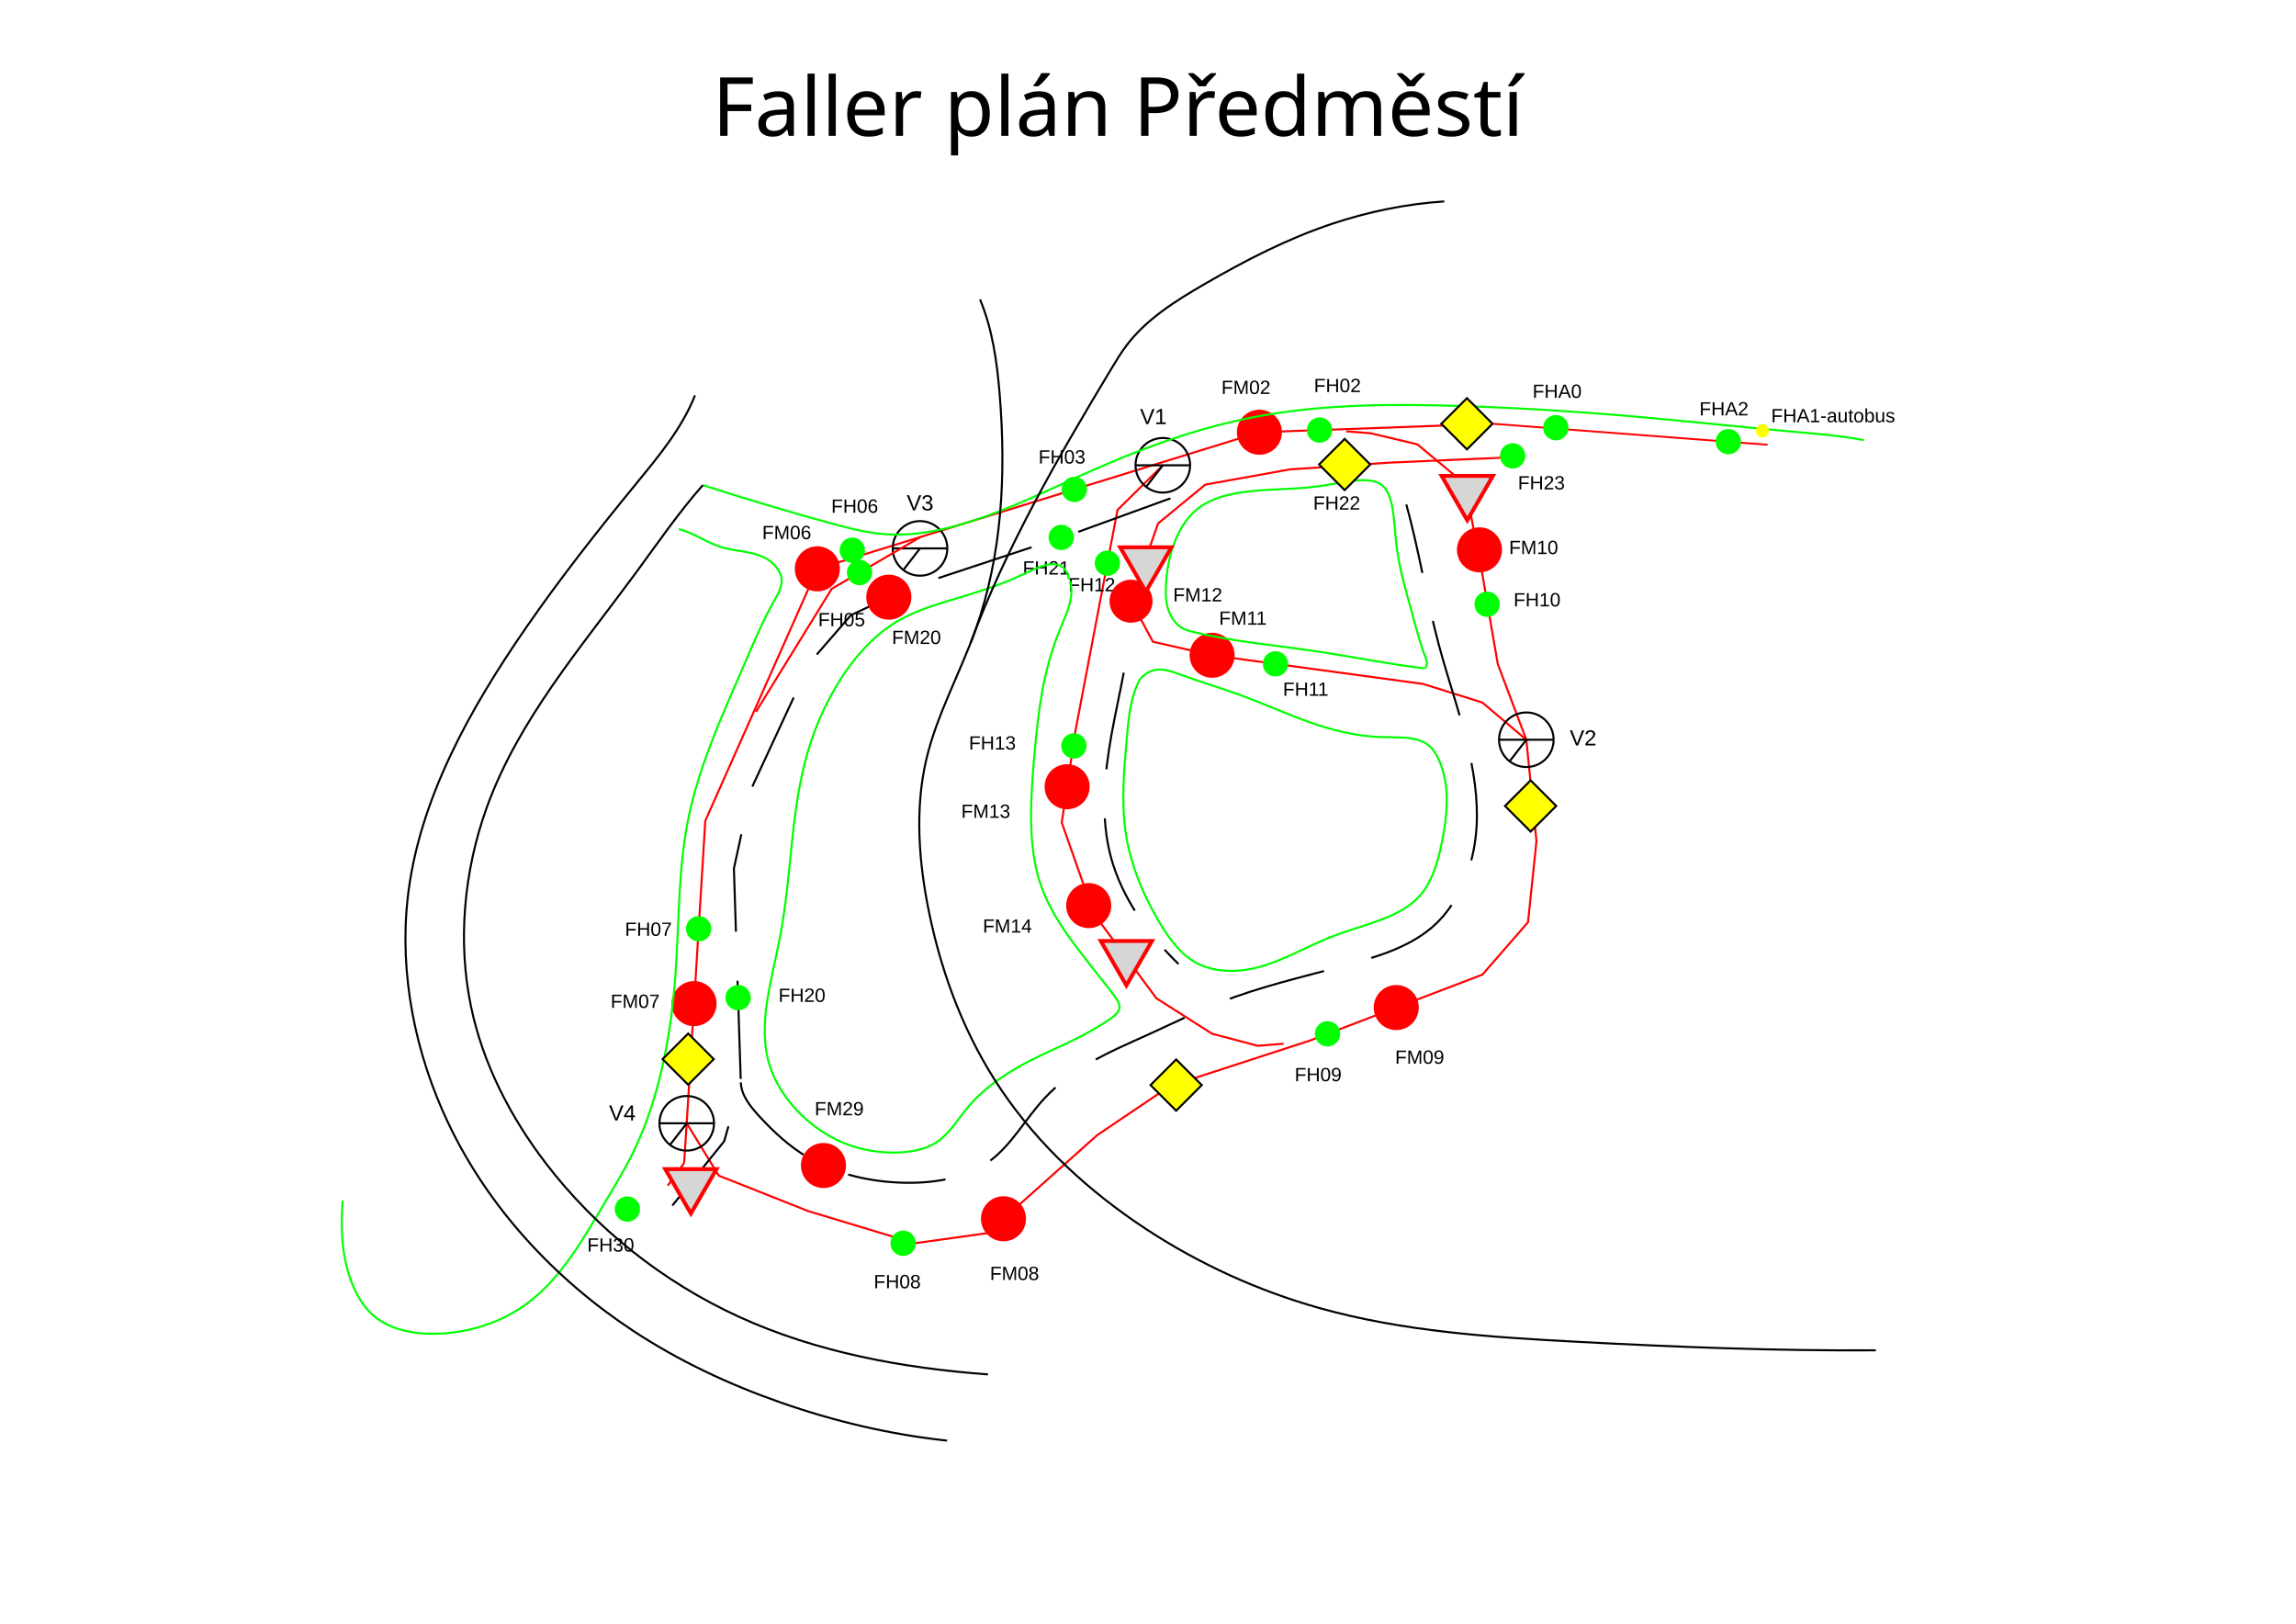
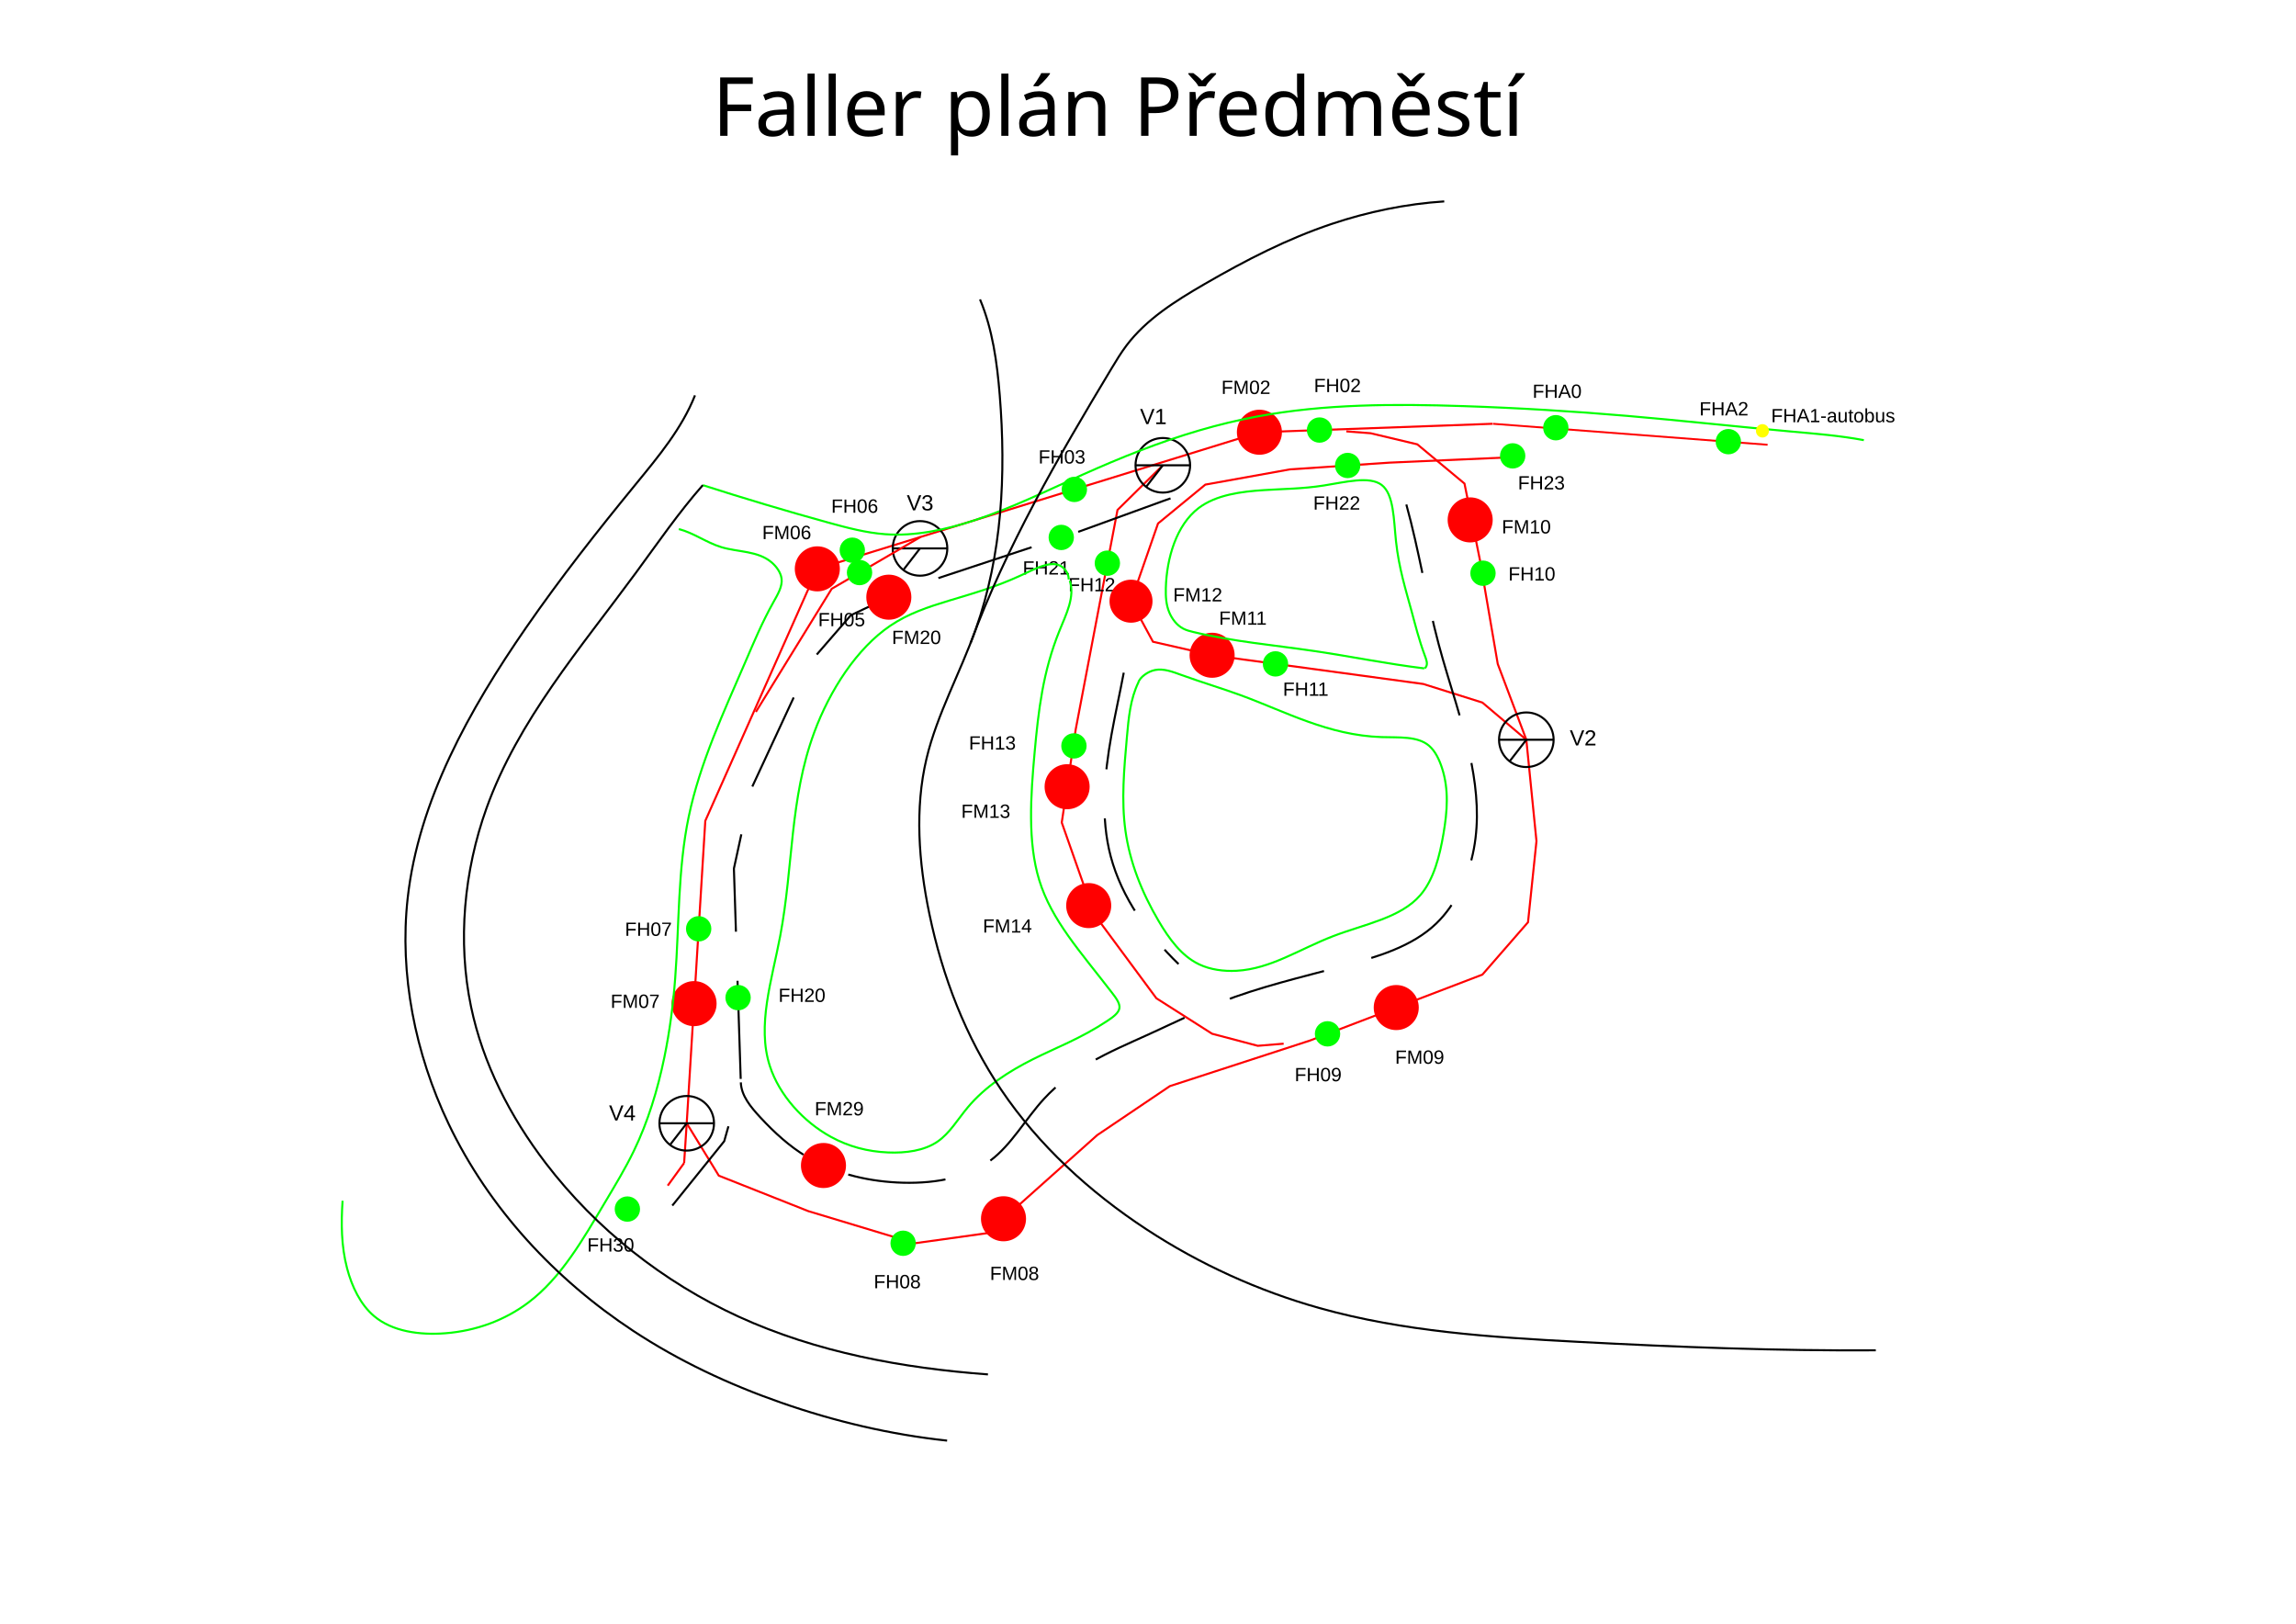
<svg xmlns="http://www.w3.org/2000/svg" id="svg8" version="1.1" viewBox="0 0 297 210" height="210mm" width="297mm">
  <defs id="defs2">
    <marker id="DistanceX" orient="auto" refX="0" refY="0" style="overflow:visible">
      <path d="M 3,-3 -3,3 M 0,-5 V 5" style="stroke:#000000;stroke-width:0.5" id="path833" />
    </marker>
    <pattern id="Hatch" patternUnits="userSpaceOnUse" width="8" height="8" x="0" y="0">
      <path d="M8 4 l-4,4" stroke="#000000" stroke-width="0.25" linecap="square" id="path836" />
      <path d="M6 2 l-4,4" stroke="#000000" stroke-width="0.25" linecap="square" id="path838" />
      <path d="M4 0 l-4,4" stroke="#000000" stroke-width="0.25" linecap="square" id="path840" />
    </pattern>
    <marker id="DistanceX-0" orient="auto" refX="0" refY="0" style="overflow:visible">
      <path d="M 3,-3 -3,3 M 0,-5 V 5" style="stroke:#000000;stroke-width:0.5" id="path868" />
    </marker>
    <pattern id="Hatch-3" patternUnits="userSpaceOnUse" width="8" height="8" x="0" y="0">
      <path d="M8 4 l-4,4" stroke="#000000" stroke-width="0.25" linecap="square" id="path871" />
      <path d="M6 2 l-4,4" stroke="#000000" stroke-width="0.25" linecap="square" id="path873" />
      <path d="M4 0 l-4,4" stroke="#000000" stroke-width="0.25" linecap="square" id="path875" />
    </pattern>
    <symbol id="*Model_Space" />
    <symbol id="*Paper_Space" />
    <symbol id="*Paper_Space0" />
  </defs>
  <g id="layer1">
    <g transform="scale(0.2645833)" id="g847" />
    <g transform="matrix(0.2645833,0,0,0.2645833,-65.98336,42.73292)" id="g883" />
    <g transform="matrix(0.2645833,0,0,0.2645833,-65.98336,42.73292)" id="g885" />
    <path d="m 193.068,54.809 -30.157,1.093 -57.186,17.67 -14.491,32.591 -2.404,39.117 4.152,6.774 11.582,4.589 13.767,4.152 9.397,-1.311 14.204,-12.675 9.397,-6.337 18.138,-5.9 22.29,-8.523 5.9,-6.774 1.093,-10.489 -1.311,-13.112 -5.682,-4.808 -7.649,-2.404 -27.316,-3.715 -7.649,-1.748 -2.841,-5.245 3.496,-10.052 6.119,-5.026 10.926,-1.967 12.893,-0.874 14.86,-0.656" style="fill:none;stroke:#ff0000;stroke-width:0.265" id="path887" />
    <path d="m 150.417,60.178 -5.862,5.777 -2.622,13.767 -2.789,14.641 -1.8,12.02 4.152,11.801 8.086,10.926 7.211,4.589 5.909,1.56 3.345,-0.275" style="fill:none;stroke:#ff0000;stroke-width:0.265" id="path889" />
    <path d="m 197.439,95.674 -3.696,-9.797 -2.298,-13.404 -2.005,-9.93 -6.101,-5.074 -6.042,-1.437 -3.143,-0.242" style="fill:none;stroke:#ff0000;stroke-width:0.265" id="path891" />
    <path d="m 88.83,145.28 -0.335,5.139" style="fill:none;stroke:#ff0000;stroke-width:0.265" id="path893" />
    <path d="m 88.495,150.419 -2.12,2.922" style="fill:none;stroke:#ff0000;stroke-width:0.265" id="path895" />
    <path d="m 153.947,60.178 a 3.53,3.53 0 1 0 -7.06,0 3.53,3.53 0 1 0 7.06,0 z" style="fill:none;stroke:#000000;stroke-width:0.265" id="path897" />
    <path d="m 153.947,60.178 h -7.06" style="fill:none;stroke:#000000;stroke-width:0.265" id="path899" />
    <path d="m 150.417,60.178 -2.161,2.791" style="fill:none;stroke:#000000;stroke-width:0.265" id="path901" />
    <path d="m 200.969,95.674 a 3.53,3.53 0 1 0 -7.06,0 3.53,3.53 0 1 0 7.06,0 z" style="fill:none;stroke:#000000;stroke-width:0.265" id="path903" />
    <path d="m 200.969,95.674 h -7.06" style="fill:none;stroke:#000000;stroke-width:0.265" id="path905" />
    <path d="m 197.439,95.674 -2.161,2.791" style="fill:none;stroke:#000000;stroke-width:0.265" id="path907" />
    <path d="m 92.36,145.28 a 3.53,3.53 0 1 0 -7.06,0 3.53,3.53 0 1 0 7.06,0 z" style="fill:none;stroke:#000000;stroke-width:0.265" id="path909" />
    <path d="M 92.36,145.28 H 85.3" style="fill:none;stroke:#000000;stroke-width:0.265" id="path911" />
    <path d="m 88.83,145.28 -2.161,2.791" style="fill:none;stroke:#000000;stroke-width:0.265" id="path913" />
    <path d="m 122.539,70.926 a 3.53,3.53 0 1 0 -7.06,0 3.53,3.53 0 1 0 7.06,0 z" style="fill:none;stroke:#000000;stroke-width:0.265" id="path915" />
    <path d="m 122.539,70.926 h -7.06" style="fill:none;stroke:#000000;stroke-width:0.265" id="path917" />
    <path d="m 119.009,70.926 -2.161,2.791" style="fill:none;stroke:#000000;stroke-width:0.265" id="path919" />
    <path d="m 119.089,69.443 -11.502,6.707 -9.812,15.925" style="fill:none;stroke:#ff0000;stroke-width:0.265" id="path921" />
    <path d="m 86.968,155.924 6.713,-8.324 2.148,-7.608 -0.895,-27.658 2.238,-10.294 7.608,-16.38 5.281,-6.087 7.34,-3.491 22.198,-7.34 10.831,-3.938 2.99,-1.051" style="fill:none;stroke:#000000;stroke-width:0.265;stroke-dasharray:12.7, 6.35" id="path923" />
    <path d="m 95.83,139.991 c 0.056,1.719 1.274,3.178 2.508,4.51 1.874,2.022 3.785,3.751 5.97,5.075 3.399,2.058 7.461,3.135 11.716,3.358 4.336,0.227 8.872,-0.432 12.089,-2.836 2.741,-2.048 4.525,-5.363 6.94,-7.985 1.711,-1.857 3.739,-3.367 5.895,-4.627 2.459,-1.436 5.086,-2.547 7.687,-3.731 3.06,-1.394 6.084,-2.89 9.179,-4.104 5.102,-2.002 10.396,-3.236 15.895,-4.701 4.409,-1.175 8.95,-2.499 12.089,-5.522 2.546,-2.452 4.171,-6.023 4.851,-9.627 0.697,-3.693 0.401,-7.421 -0.299,-11.045 -1.014,-5.254 -2.878,-10.289 -4.254,-15.448 -1.592,-5.969 -2.531,-12.104 -4.179,-18.06" style="fill:none;stroke:#000000;stroke-width:0.265;stroke-dasharray:12.7, 6.35" id="path933" />
    <path d="m 145.363,87.001 c -0.505,2.679 -1.102,5.315 -1.586,8.022 -0.932,5.219 -1.441,10.703 -0.093,15.765 1.405,5.276 4.828,10.093 8.769,13.899" style="fill:none;stroke:#000000;stroke-width:0.265;stroke-dasharray:12.7, 6.35" id="path935" />
-     <path d="m 172.195,55.62 a 1.507,1.507 0 1 0 -3.014,0 1.507,1.507 0 1 0 3.014,0 z" style="fill:#00ff00;stroke:#00ff00;stroke-width:0.265" id="path943" />
-     <path d="m 175.833,60.202 a 1.507,1.507 0 1 0 -3.014,0 1.507,1.507 0 1 0 3.014,0 z" style="fill:none;stroke:#00ff00;stroke-width:0.265" id="path947" />
-     <path d="m 193.875,78.147 a 1.507,1.507 0 1 0 -3.014,0 1.507,1.507 0 1 0 3.014,0 z" style="fill:#00ff00;stroke:#00ff00;stroke-width:0.265" id="path951" />
-     <path d="m 166.497,85.863 a 1.507,1.507 0 1 0 -3.014,0 1.507,1.507 0 1 0 3.014,0 z" style="fill:#00ff00;stroke:#00ff00;stroke-width:0.265" id="path955" />
-     <path d="m 140.425,96.47 a 1.507,1.507 0 1 0 -3.014,0 1.507,1.507 0 1 0 3.014,0 z" style="fill:#00ff00;stroke:#00ff00;stroke-width:0.265" id="path959" />
-     <path d="m 111.757,71.161 a 1.507,1.507 0 1 0 -3.014,0 1.507,1.507 0 1 0 3.014,0 z" style="fill:#00ff00;stroke:#00ff00;stroke-width:0.265" id="path963" />
-     <path d="m 112.692,74.052 a 1.507,1.507 0 1 0 -3.014,0 1.507,1.507 0 1 0 3.014,0 z" style="fill:#00ff00;stroke:#00ff00;stroke-width:0.265" id="path967" />
+     <path d="m 172.195,55.62 a 1.507,1.507 0 1 0 -3.014,0 1.507,1.507 0 1 0 3.014,0 z" style="fill:#00ff00;stroke:#00ff00;stroke-width:0.265" id="FH02" />
+     <path d="m 175.833,60.202 a 1.507,1.507 0 1 0 -3.014,0 1.507,1.507 0 1 0 3.014,0 z" style="fill:#00ff00;fill-opacity:1;stroke:#00ff00;stroke-width:0.265" id="FH22" />
+     <path d="m 193.34,74.138 a 1.507,1.507 0 1 0 -3.014,0 1.507,1.507 0 1 0 3.014,0 z" style="fill:#00ff00;stroke:#00ff00;stroke-width:0.265" id="FH10" />
+     <path d="m 166.497,85.863 a 1.507,1.507 0 1 0 -3.014,0 1.507,1.507 0 1 0 3.014,0 z" style="fill:#00ff00;stroke:#00ff00;stroke-width:0.265" id="FH11" />
+     <path d="m 140.425,96.47 a 1.507,1.507 0 1 0 -3.014,0 1.507,1.507 0 1 0 3.014,0 z" style="fill:#00ff00;stroke:#00ff00;stroke-width:0.265" id="FH13" />
+     <path d="m 111.757,71.161 a 1.507,1.507 0 1 0 -3.014,0 1.507,1.507 0 1 0 3.014,0 z" style="fill:#00ff00;stroke:#00ff00;stroke-width:0.265" id="FH06" />
+     <path d="m 112.692,74.052 a 1.507,1.507 0 1 0 -3.014,0 1.507,1.507 0 1 0 3.014,0 z" style="fill:#00ff00;stroke:#00ff00;stroke-width:0.265" id="FH05" />
    <path d="m 138.787,69.509 h -3.014 z" style="fill:#00ff00;stroke-width:0.265" id="path969" />
-     <path d="m 138.787,69.509 a 1.507,1.507 0 1 0 -3.014,0 1.507,1.507 0 1 0 3.014,0 z" style="fill:#00ff00;stroke:#00ff00;stroke-width:0.265" id="path971" />
+     <path d="m 138.787,69.509 a 1.507,1.507 0 1 0 -3.014,0 1.507,1.507 0 1 0 3.014,0 z" style="fill:#00ff00;stroke:#00ff00;stroke-width:0.265" id="FH21" />
    <path d="m 140.482,63.298 h -3.014 z" style="fill:#00ff00;stroke-width:0.265" id="path973" />
-     <path d="m 140.482,63.298 a 1.507,1.507 0 1 0 -3.014,0 1.507,1.507 0 1 0 3.014,0 z" style="fill:#00ff00;stroke:#00ff00;stroke-width:0.265" id="path975" />
-     <path d="m 91.883,120.125 a 1.507,1.507 0 1 0 -3.014,0 1.507,1.507 0 1 0 3.014,0 z" style="fill:#00ff00;stroke:#00ff00;stroke-width:0.265" id="path979" />
-     <path d="m 82.661,156.374 a 1.507,1.507 0 1 0 -3.014,0 1.507,1.507 0 1 0 3.014,0 z" style="fill:#00ff00;stroke:#00ff00;stroke-width:0.265" id="path983" />
-     <path d="m 96.982,129.029 a 1.507,1.507 0 1 0 -3.014,0 1.507,1.507 0 1 0 3.014,0 z" style="fill:#00ff00;stroke:#00ff00;stroke-width:0.265" id="path987" />
-     <path d="m 118.331,160.796 a 1.507,1.507 0 1 0 -3.014,0 1.507,1.507 0 1 0 3.014,0 z" style="fill:#00ff00;stroke:#00ff00;stroke-width:0.265" id="path991" />
-     <path d="m 173.23,133.71 a 1.507,1.507 0 1 0 -3.014,0 1.507,1.507 0 1 0 3.014,0 z" style="fill:#00ff00;stroke:#00ff00;stroke-width:0.265" id="path995" />
+     <path d="m 140.482,63.298 a 1.507,1.507 0 1 0 -3.014,0 1.507,1.507 0 1 0 3.014,0 z" style="fill:#00ff00;stroke:#00ff00;stroke-width:0.265" id="FH03" />
+     <path d="m 91.883,120.125 a 1.507,1.507 0 1 0 -3.014,0 1.507,1.507 0 1 0 3.014,0 z" style="fill:#00ff00;stroke:#00ff00;stroke-width:0.265" id="FH07" />
+     <path d="m 82.661,156.374 a 1.507,1.507 0 1 0 -3.014,0 1.507,1.507 0 1 0 3.014,0 z" style="fill:#00ff00;stroke:#00ff00;stroke-width:0.265" id="FH30" />
+     <path d="m 96.982,129.029 a 1.507,1.507 0 1 0 -3.014,0 1.507,1.507 0 1 0 3.014,0 z" style="fill:#00ff00;stroke:#00ff00;stroke-width:0.265" id="FH20" />
+     <path d="m 118.331,160.796 a 1.507,1.507 0 1 0 -3.014,0 1.507,1.507 0 1 0 3.014,0 z" style="fill:#00ff00;stroke:#00ff00;stroke-width:0.265" id="FH08" />
+     <path d="m 173.23,133.71 a 1.507,1.507 0 1 0 -3.014,0 1.507,1.507 0 1 0 3.014,0 z" style="fill:#00ff00;stroke:#00ff00;stroke-width:0.265" id="FH09" />
    <text x="157.994" y="50.953" style="font-size:2.487px;font-family:Arial;fill:#000000;stroke-width:0.265" id="text999">
      <tspan style="stroke-width:0.265" y="50.953" x="157.994" id="tspan997">FM02</tspan>
    </text>
    <text x="98.588" y="69.723" style="font-size:2.487px;font-family:Arial;fill:#000000;stroke-width:0.265" id="text1003">
      <tspan style="stroke-width:0.265" y="69.723" x="98.588" id="tspan1001">FM06</tspan>
    </text>
    <text x="115.373" y="83.29" style="font-size:2.487px;font-family:Arial;fill:#000000;stroke-width:0.265" id="text1007">
      <tspan style="stroke-width:0.265" y="83.29" x="115.373" id="tspan1005">FM20</tspan>
    </text>
    <text x="151.752" y="77.778" style="font-size:2.487px;font-family:Arial;fill:#000000;stroke-width:0.265" id="text1011">
      <tspan style="stroke-width:0.265" y="77.778" x="151.752" id="tspan1009">FM12</tspan>
    </text>
    <text x="157.687" y="80.798" style="font-size:2.487px;font-family:Arial;fill:#000000;stroke-width:0.265" id="text1015">
      <tspan style="stroke-width:0.265" y="80.798" x="157.687" id="tspan1013">FM11</tspan>
    </text>
    <text x="78.983" y="130.352" style="font-size:2.487px;font-family:Arial;fill:#000000;stroke-width:0.265" id="text1019">
      <tspan style="stroke-width:0.265" y="130.352" x="78.983" id="tspan1017">FM07</tspan>
    </text>
    <text x="105.38" y="144.252" style="font-size:2.487px;font-family:Arial;fill:#000000;stroke-width:0.265" id="text1023">
      <tspan style="stroke-width:0.265" y="144.252" x="105.38" id="tspan1021">FM29</tspan>
    </text>
    <text x="128.05" y="165.545" style="font-size:2.487px;font-family:Arial;fill:#000000;stroke-width:0.265" id="text1027">
      <tspan style="stroke-width:0.265" y="165.545" x="128.05" id="tspan1025">FM08</tspan>
    </text>
    <text x="180.461" y="137.58" style="font-size:2.487px;font-family:Arial;fill:#000000;stroke-width:0.265" id="text1031">
      <tspan style="stroke-width:0.265" y="137.58" x="180.461" id="tspan1029">FM09</tspan>
    </text>
-     <text x="195.198" y="71.657" style="font-size:2.487px;font-family:Arial;fill:#000000;stroke-width:0.265" id="text1035">
-       <tspan style="stroke-width:0.265" y="71.657" x="195.198" id="tspan1033">FM10</tspan>
+     <text x="194.263" y="68.984" style="font-size:2.487px;font-family:Arial;fill:#000000;stroke-width:0.265" id="text1035">
+       <tspan style="stroke-width:0.265" y="68.984" x="194.263" id="tspan1033">FM10</tspan>
    </text>
    <text x="169.965" y="50.711" style="font-size:2.487px;font-family:Arial;fill:#000000;stroke-width:0.265" id="text1039">
      <tspan style="stroke-width:0.265" y="50.711" x="169.965" id="tspan1037">FH02</tspan>
    </text>
    <text x="169.871" y="65.916" style="font-size:2.487px;font-family:Arial;fill:#000000;stroke-width:0.265" id="text1043">
      <tspan style="stroke-width:0.265" y="65.916" x="169.871" id="tspan1041">FH22</tspan>
    </text>
-     <text x="195.788" y="78.418" style="font-size:2.487px;font-family:Arial;fill:#000000;stroke-width:0.265" id="text1047">
-       <tspan style="stroke-width:0.265" y="78.418" x="195.788" id="tspan1045">FH10</tspan>
+     <text x="195.119" y="75.077" style="font-size:2.487px;font-family:Arial;fill:#000000;stroke-width:0.265" id="text1047">
+       <tspan style="stroke-width:0.265" y="75.077" x="195.119" id="tspan1045">FH10</tspan>
    </text>
    <text x="165.953" y="89.983" style="font-size:2.487px;font-family:Arial;fill:#000000;stroke-width:0.265" id="text1051">
      <tspan style="stroke-width:0.265" y="89.983" x="165.953" id="tspan1049">FH11</tspan>
    </text>
    <text x="125.332" y="96.938" style="font-size:2.487px;font-family:Arial;fill:#000000;stroke-width:0.265" id="text1055">
      <tspan style="stroke-width:0.265" y="96.938" x="125.332" id="tspan1053">FH13</tspan>
    </text>
    <text x="132.294" y="74.308" style="font-size:2.487px;font-family:Arial;fill:#000000;stroke-width:0.265" id="text1059">
      <tspan style="stroke-width:0.265" y="74.308" x="132.294" id="tspan1057">FH21</tspan>
    </text>
    <text x="134.331" y="59.946" style="font-size:2.487px;font-family:Arial;fill:#000000;stroke-width:0.265" id="text1063">
      <tspan style="stroke-width:0.265" y="59.946" x="134.331" id="tspan1061">FH03</tspan>
    </text>
    <text x="107.522" y="66.316" style="font-size:2.487px;font-family:Arial;fill:#000000;stroke-width:0.265" id="text1067">
      <tspan style="stroke-width:0.265" y="66.316" x="107.522" id="tspan1065">FH06</tspan>
    </text>
    <text x="105.828" y="80.991" style="font-size:2.487px;font-family:Arial;fill:#000000;stroke-width:0.265" id="text1071">
      <tspan style="stroke-width:0.265" y="80.991" x="105.828" id="tspan1069">FH05</tspan>
    </text>
    <text x="80.837" y="121.035" style="font-size:2.487px;font-family:Arial;fill:#000000;stroke-width:0.265" id="text1075">
      <tspan style="stroke-width:0.265" y="121.035" x="80.837" id="tspan1073">FH07</tspan>
    </text>
    <text x="100.698" y="129.577" style="font-size:2.487px;font-family:Arial;fill:#000000;stroke-width:0.265" id="text1079">
      <tspan style="stroke-width:0.265" y="129.577" x="100.698" id="tspan1077">FH20</tspan>
    </text>
    <text x="75.959" y="161.87" style="font-size:2.487px;font-family:Arial;fill:#000000;stroke-width:0.265" id="text1083">
      <tspan style="stroke-width:0.265" y="161.87" x="75.959" id="tspan1081">FH30</tspan>
    </text>
    <text x="113.028" y="166.61" style="font-size:2.487px;font-family:Arial;fill:#000000;stroke-width:0.265" id="text1087">
      <tspan style="stroke-width:0.265" y="166.61" x="113.028" id="tspan1085">FH08</tspan>
    </text>
    <text x="167.47" y="139.837" style="font-size:2.487px;font-family:Arial;fill:#000000;stroke-width:0.265" id="text1091">
      <tspan style="stroke-width:0.265" y="139.837" x="167.47" id="tspan1089">FH09</tspan>
    </text>
    <text x="196.351" y="63.295" style="font-size:2.487px;font-family:Arial;fill:#000000;stroke-width:0.265" id="text1095">
      <tspan style="stroke-width:0.265" y="63.295" x="196.351" id="tspan1093">FH23</tspan>
    </text>
-     <path d="m 197.179,58.959 a 1.507,1.507 0 1 0 -3.014,0 1.507,1.507 0 1 0 3.014,0 z" style="fill:#00ff00;stroke:#00ff00;stroke-width:0.265" id="path1099" />
+     <path d="m 197.179,58.959 a 1.507,1.507 0 1 0 -3.014,0 1.507,1.507 0 1 0 3.014,0 z" style="fill:#00ff00;stroke:#00ff00;stroke-width:0.265" id="FH23" />
    <text x="124.34" y="105.771" style="font-size:2.487px;font-family:Arial;fill:#000000;stroke-width:0.265" id="text1103">
      <tspan style="stroke-width:0.265" y="105.771" x="124.34" id="tspan1101">FM13</tspan>
    </text>
-     <path d="m 144.75,72.838 a 1.507,1.507 0 1 0 -3.014,0 1.507,1.507 0 1 0 3.014,0 z" style="fill:#00ff00;stroke:#00ff00;stroke-width:0.265" id="path1107" />
+     <path d="m 144.75,72.838 a 1.507,1.507 0 1 0 -3.014,0 1.507,1.507 0 1 0 3.014,0 z" style="fill:#00ff00;stroke:#00ff00;stroke-width:0.265" id="FH12" />
    <text x="138.192" y="76.474" style="font-size:2.487px;font-family:Arial;fill:#000000;stroke-width:0.265" id="text1111">
      <tspan style="stroke-width:0.265" y="76.474" x="138.192" id="tspan1109">FH12</tspan>
    </text>
-     <path d="m 165.693,55.902 a 2.781,2.781 0 1 0 -5.563,0 2.781,2.781 0 1 0 5.563,0 z" style="fill:#ff0000;stroke:#ff0000;stroke-width:0.265" id="path1133" />
-     <path d="m 108.506,73.572 a 2.781,2.781 0 1 0 -5.563,0 2.781,2.781 0 1 0 5.563,0 z" style="fill:#ff0000;stroke:#ff0000;stroke-width:0.265" id="path1139" />
-     <path d="m 117.756,77.236 a 2.781,2.781 0 1 0 -5.563,0 2.781,2.781 0 1 0 5.563,0 z" style="fill:#ff0000;stroke:#ff0000;stroke-width:0.265" id="path1145" />
-     <path d="m 92.563,129.803 a 2.781,2.781 0 1 0 -5.563,0 2.781,2.781 0 1 0 5.563,0 z" style="fill:#ff0000;stroke:#ff0000;stroke-width:0.265" id="path1151" />
-     <path d="m 109.302,150.739 a 2.781,2.781 0 1 0 -5.563,0 2.781,2.781 0 1 0 5.563,0 z" style="fill:#ff0000;stroke:#ff0000;stroke-width:0.265" id="path1157" />
-     <path d="m 132.59,157.628 a 2.781,2.781 0 1 0 -5.563,0 2.781,2.781 0 1 0 5.563,0 z" style="fill:#ff0000;stroke:#ff0000;stroke-width:0.265" id="path1163" />
-     <path d="m 183.394,130.311 a 2.781,2.781 0 1 0 -5.563,0 2.781,2.781 0 1 0 5.563,0 z" style="fill:#ff0000;stroke:#ff0000;stroke-width:0.265" id="path1169" />
-     <path d="m 194.16,71.116 a 2.781,2.781 0 1 0 -5.563,0 2.781,2.781 0 1 0 5.563,0 z" style="fill:#ff0000;stroke:#ff0000;stroke-width:0.265" id="path1175" />
-     <path d="m 159.574,84.748 a 2.781,2.781 0 1 0 -5.563,0 2.781,2.781 0 1 0 5.563,0 z" style="fill:#ff0000;stroke:#ff0000;stroke-width:0.265" id="path1181" />
-     <path d="m 149.085,77.755 a 2.781,2.781 0 0 0 -5.563,0 2.781,2.781 0 0 0 5.563,0 z" style="fill:#ff0000;stroke-width:0.265" id="path1183" />
-     <path d="m 140.819,101.75 a 2.781,2.781 0 1 0 -5.563,0 2.781,2.781 0 1 0 5.563,0 z" style="fill:#ff0000;stroke:#ff0000;stroke-width:0.265" id="path1193" />
+     <path d="m 165.693,55.902 a 2.781,2.781 0 1 0 -5.563,0 2.781,2.781 0 1 0 5.563,0 z" style="fill:#ff0000;stroke:#ff0000;stroke-width:0.265" id="FM02" />
+     <path d="m 108.506,73.572 a 2.781,2.781 0 1 0 -5.563,0 2.781,2.781 0 1 0 5.563,0 z" style="fill:#ff0000;stroke:#ff0000;stroke-width:0.265" id="FM06" />
+     <path d="m 117.756,77.236 a 2.781,2.781 0 1 0 -5.563,0 2.781,2.781 0 1 0 5.563,0 z" style="fill:#ff0000;stroke:#ff0000;stroke-width:0.265" id="FM20" />
+     <path d="m 92.563,129.803 a 2.781,2.781 0 1 0 -5.563,0 2.781,2.781 0 1 0 5.563,0 z" style="fill:#ff0000;stroke:#ff0000;stroke-width:0.265" id="FM07" />
+     <path d="m 109.302,150.739 a 2.781,2.781 0 1 0 -5.563,0 2.781,2.781 0 1 0 5.563,0 z" style="fill:#ff0000;stroke:#ff0000;stroke-width:0.265" id="FM29" />
+     <path d="m 132.59,157.628 a 2.781,2.781 0 1 0 -5.563,0 2.781,2.781 0 1 0 5.563,0 z" style="fill:#ff0000;stroke:#ff0000;stroke-width:0.265" id="FM08" />
+     <path d="m 183.394,130.311 a 2.781,2.781 0 1 0 -5.563,0 2.781,2.781 0 1 0 5.563,0 z" style="fill:#ff0000;stroke:#ff0000;stroke-width:0.265" id="FM09" />
+     <path d="m 192.957,67.241 a 2.781,2.781 0 1 0 -5.563,0 2.781,2.781 0 1 0 5.563,0 z" style="fill:#ff0000;stroke:#ff0000;stroke-width:0.265" id="FM10" />
+     <path d="m 159.574,84.748 a 2.781,2.781 0 1 0 -5.563,0 2.781,2.781 0 1 0 5.563,0 z" style="fill:#ff0000;stroke:#ff0000;stroke-width:0.265" id="FM11" />
+     <path d="m 149.085,77.755 a 2.781,2.781 0 0 0 -5.563,0 2.781,2.781 0 0 0 5.563,0 z" style="fill:#ff0000;stroke-width:0.265" id="FM12" />
+     <path d="m 140.819,101.75 a 2.781,2.781 0 1 0 -5.563,0 2.781,2.781 0 1 0 5.563,0 z" style="fill:#ff0000;stroke:#ff0000;stroke-width:0.265" id="FM13" />
    <path d="m 87.807,68.425 c 1.923,0.494 3.565,1.748 5.48,2.332 2.195,0.67 4.749,0.461 6.53,1.982 0.642,0.549 1.183,1.322 1.283,2.099 0.13,1.013 -0.491,2.033 -1.049,3.032 -1.479,2.647 -2.517,5.148 -3.615,7.696 -2.758,6.4 -5.897,13.097 -7.346,20.056 -1.421,6.824 -1.218,13.901 -1.749,20.872 -0.263,3.445 -0.705,6.864 -1.404,10.256 -0.862,4.182 -2.114,8.322 -3.96,12.132 -1.102,2.276 -2.416,4.433 -3.731,6.646 -2.814,4.733 -5.636,9.72 -9.911,12.943 -3,2.261 -6.715,3.653 -10.728,3.965 -3.324,0.258 -6.853,-0.226 -9.212,-2.215 -1.768,-1.491 -2.88,-3.828 -3.498,-6.18 -0.763,-2.903 -0.775,-5.83 -0.583,-8.745" style="fill:none;stroke:#00ff00;stroke-width:0.265" id="path1197" />
    <path d="m 90.91,62.746 c 5.388,1.729 10.779,3.339 16.269,4.851 2.414,0.665 4.847,1.31 7.313,1.493 3.854,0.285 7.79,-0.562 11.524,-1.787 4.863,-1.595 9.382,-3.829 13.999,-5.9 4.924,-2.209 9.96,-4.231 15.149,-5.746 2.458,-0.718 4.95,-1.322 7.463,-1.791 8.735,-1.632 17.724,-1.638 26.642,-1.343 7.123,0.235 14.2,0.663 21.268,1.269 7.038,0.603 14.066,1.384 21.119,2.015 3.161,0.283 6.328,0.535 9.443,1.119" style="fill:none;stroke:#00ff00;stroke-width:0.265" id="path1201" />
    <path d="m 147.264,88.242 c -1.058,2.171 -1.274,4.636 -1.493,7.089 -0.366,4.107 -0.738,8.183 -0.187,12.127 0.565,4.04 2.101,7.943 4.291,11.66 1.35,2.29 2.948,4.51 5.224,5.597 1.463,0.699 3.206,0.929 4.851,0.84 4.435,-0.241 8.149,-2.806 12.5,-4.478 4.088,-1.571 8.738,-2.353 11.287,-5.317 1.731,-2.013 2.493,-5.032 2.985,-7.929 0.493,-2.903 0.716,-5.685 -0.187,-8.489 -0.355,-1.104 -0.885,-2.212 -1.679,-2.892 -1.485,-1.272 -3.894,-1.043 -6.157,-1.119 -6.863,-0.233 -12.385,-3.278 -18.19,-5.41 -2.472,-0.908 -4.996,-1.651 -7.649,-2.612 -1.153,-0.418 -2.33,-0.876 -3.451,-0.653 -0.493,0.098 -0.975,0.328 -1.399,0.653 -0.35,0.268 -0.661,0.6 -0.778,1.008" style="fill:none;stroke:#00ff00;stroke-width:0.265" id="path1203" />
    <path d="m 184.239,86.447 c -4.75,-0.576 -9.454,-1.541 -14.179,-2.239 -5.222,-0.771 -10.471,-1.215 -15.672,-2.463 -0.464,-0.111 -0.928,-0.229 -1.343,-0.448 -0.807,-0.425 -1.432,-1.231 -1.791,-2.09 -0.414,-0.987 -0.477,-2.043 -0.448,-3.134 0.102,-3.865 1.358,-8.182 4.254,-10.373 2.258,-1.709 5.514,-2.125 8.433,-2.313 2.599,-0.168 4.931,-0.155 7.761,-0.597 2.713,-0.424 5.885,-1.266 7.463,-0.075 1.596,1.205 1.562,4.49 1.866,7.313 0.373,3.461 1.253,6.23 2.015,9.03 0.494,1.815 0.938,3.643 1.716,5.746 0.187,0.506 0.394,1.029 0.153,1.436 -0.044,0.075 -0.104,0.146 -0.172,0.203" style="fill:none;stroke:#00ff00;stroke-width:0.265" id="path1205" />
    <path d="m 138.236,74.948 c 0.033,-0.512 -0.248,-1.059 -0.597,-1.418 -1.287,-1.321 -3.498,-0.074 -5.597,0.896 -6.693,3.093 -12.251,3.376 -16.866,6.492 -4.331,2.925 -7.831,8.346 -9.851,13.806 -3.181,8.598 -2.692,17.292 -4.403,26.343 -1.079,5.708 -3.032,11.559 -1.343,16.791 1.215,3.764 4.315,7.207 7.91,9.179 2.272,1.246 4.742,1.905 7.388,2.015 2.271,0.095 4.673,-0.214 6.418,-1.418 1.558,-1.075 2.593,-2.863 3.881,-4.403 2.282,-2.73 5.359,-4.682 8.358,-6.194 3.147,-1.586 6.209,-2.687 9.701,-5 0.726,-0.481 1.471,-1.014 1.567,-1.642 0.095,-0.618 -0.441,-1.327 -0.97,-2.015 -4.099,-5.328 -7.813,-9.367 -9.403,-14.552 -1.515,-4.939 -1.103,-10.918 -0.597,-16.492 0.492,-5.428 1.073,-10.472 3.209,-15.746 0.881,-2.176 2.027,-4.391 1.343,-6.492" style="fill:none;stroke:#00ff00;stroke-width:0.265" id="path1207" />
    <g transform="matrix(0.2645833,0,0,0.2645833,-45.19466,47.72221)" id="g1219">
      <path id="path1211" style="fill:none;stroke:#000000" d="m 649.95,-34.002 c 6.145,14.703 8.337,30.709 9.64,46.825 3.134,38.736 1.137,78.113 -11.706,114.308 -7.576,21.351 -18.926,41.595 -24.101,63.352 -5.785,24.317 -3.856,50.522 1.377,75.746 6.421,30.952 17.818,60.427 35.119,86.075 18.308,27.142 43.228,49.999 70.926,68.172 26.202,17.191 54.89,30.189 84.698,38.562 40.927,11.496 83.965,14.273 126.703,16.526 48.617,2.563 96.845,4.447 145.295,4.132" />
      <path id="path1213" style="fill:none;stroke:#000000" d="m 645.311,134.012 c 17.424,-47.141 42.805,-90.849 68.853,-134.134 2.325,-3.863 4.655,-7.723 7.333,-11.282 9.716,-12.911 24.02,-21.872 38.359,-30.18 20.164,-11.682 40.396,-22.073 62.051,-29.333 17.697,-5.933 36.344,-9.777 55,-11" />
      <path id="path1215" style="fill:none;stroke:#000000" d="m 653.826,491.473 c -41.591,-3.065 -83.784,-10.769 -121.883,-28.233 -36.712,-16.828 -69.622,-42.717 -94.339,-75.058 -17.366,-22.722 -30.686,-48.629 -36.496,-76.435 -6.68,-31.971 -3.431,-66.451 7.575,-97.093 15.392,-42.856 45.955,-78.203 72.992,-114.997 10.708,-14.572 20.863,-29.372 32.737,-42.875" />
      <path id="path1217" style="fill:none;stroke:#000000" d="m 633.856,523.837 c -27.628,-2.946 -54.946,-9.396 -81.255,-18.592 -25.37,-8.868 -49.803,-20.289 -72.303,-35.119 -37.953,-25.015 -70.407,-59.727 -90.207,-101.225 -16.351,-34.27 -24.072,-73.168 -19.969,-110.177 5.287,-47.698 30.212,-92.258 57.843,-132.212 16.929,-24.48 34.874,-47.231 53.711,-70.238 11.108,-13.566 22.526,-27.222 28.921,-43.382" />
    </g>
-     <g transform="translate(-4.74187,8.904507)" id="g1855">
-       <path id="path1221" style="fill:#ffff00;stroke-width:0.265" d="m 194.498,42.593 -3.312,3.312 3.312,3.312 3.312,-3.312 z" />
-       <path id="path1223" style="fill:none;stroke:#000000;stroke-width:0.265" d="m 194.498,42.593 -3.312,3.312 3.312,3.312 3.312,-3.312 z" />
-     </g>
-     <g transform="translate(0,6.879167)" id="g1875">
-       <path id="path1225" style="fill:#ffff00;stroke-width:0.265" d="m 173.937,49.883 -3.312,3.312 3.312,3.312 3.312,-3.312 z" />
-       <path id="path1227" style="fill:none;stroke:#000000;stroke-width:0.265" d="m 173.937,49.883 -3.312,3.312 3.312,3.312 3.312,-3.312 z" />
-     </g>
-     <g transform="translate(0,6.879167)" id="g1871">
-       <path id="path1233" style="fill:#ffff00;stroke-width:0.265" d="m 152.141,130.148 -3.312,3.312 3.312,3.312 3.312,-3.312 z" />
-       <path id="path1235" style="fill:none;stroke:#000000;stroke-width:0.265" d="m 152.141,130.148 -3.312,3.312 3.312,3.312 3.312,-3.312 z" />
-     </g>
-     <g transform="translate(0,6.879167)" id="g1859">
-       <path id="path1237" style="fill:#ffff00;stroke-width:0.265" d="m 197.994,94.049 -3.312,3.312 3.312,3.312 3.312,-3.312 z" />
-       <path id="path1239" style="fill:none;stroke:#000000;stroke-width:0.265" d="m 197.994,94.049 -3.312,3.312 3.312,3.312 3.312,-3.312 z" />
-     </g>
-     <g transform="translate(0,6.879167)" id="g1867">
-       <path id="path1241" style="fill:#ffff00;stroke-width:0.265" d="m 89.017,126.79 -3.312,3.312 3.312,3.312 3.312,-3.312 z" />
-       <path id="path1243" style="fill:none;stroke:#000000;stroke-width:0.265" d="m 89.017,126.79 -3.312,3.312 3.312,3.312 3.312,-3.312 z" />
-     </g>
-     <g transform="translate(0,6.879167)" id="g1879">
-       <path id="path1245" style="fill:#d6d6d6;stroke-width:0.265" d="m 193.111,54.671 h -6.625 l 3.313,5.738 z" />
-       <path id="path1247" style="fill:none;stroke:#ff0000;stroke-width:0.503" d="m 193.111,54.671 h -6.625 l 3.313,5.738 z" />
-     </g>
-     <g id="g1895">
-       <path id="path1249" style="fill:#d6d6d6;stroke-width:0.265" d="m 151.53,70.784 h -6.625 l 3.313,5.738 z" />
-       <path id="path1251" style="fill:none;stroke:#ff0000;stroke-width:0.503" d="m 151.53,70.784 h -6.625 l 3.313,5.738 z" />
-     </g>
-     <g id="g1891">
-       <path id="path1253" style="fill:#d6d6d6;stroke-width:0.265" d="m 149.017,121.701 h -6.625 l 3.313,5.738 z" />
-       <path id="path1255" style="fill:none;stroke:#ff0000;stroke-width:0.503" d="m 149.017,121.701 h -6.625 l 3.313,5.738 z" />
-     </g>
-     <g id="g1887">
-       <path id="path1257" style="fill:#d6d6d6;stroke-width:0.265" d="m 92.681,151.209 h -6.625 l 3.313,5.738 z" />
-       <path id="path1259" style="fill:none;stroke:#ff0000;stroke-width:0.503" d="m 92.681,151.209 h -6.625 l 3.313,5.738 z" />
-     </g>
    <text id="text1883" y="17.566" x="92.126" style="font-style:normal;font-weight:normal;font-size:10.583px;line-height:125%;font-family:sans-serif;letter-spacing:0px;word-spacing:0px;fill:#000000;fill-opacity:1;stroke:none;stroke-width:0.265px;stroke-linecap:butt;stroke-linejoin:miter;stroke-opacity:1" xml:space="preserve">
      <tspan style="stroke-width:0.265px" y="17.566" x="92.126" id="tspan1881">Faller plán Předměstí</tspan>
    </text>
    <text id="text1899" y="66.003" x="117.295" style="font-style:normal;font-weight:normal;font-size:2.822px;line-height:125%;font-family:sans-serif;letter-spacing:0px;word-spacing:0px;fill:#000000;fill-opacity:1;stroke:none;stroke-width:0.265px;stroke-linecap:butt;stroke-linejoin:miter;stroke-opacity:1" xml:space="preserve">
      <tspan style="font-style:normal;font-variant:normal;font-weight:normal;font-stretch:normal;font-size:2.822px;font-family:Arial;-inkscape-font-specification:Arial;stroke-width:0.265px" y="66.003" x="117.295" id="tspan1897">V3</tspan>
    </text>
    <text xml:space="preserve" style="font-style:normal;font-weight:normal;font-size:2.822px;line-height:125%;font-family:sans-serif;letter-spacing:0px;word-spacing:0px;fill:#000000;fill-opacity:1;stroke:none;stroke-width:0.265px;stroke-linecap:butt;stroke-linejoin:miter;stroke-opacity:1" x="147.467" y="54.851" id="text1899-8">
      <tspan id="tspan1897-2" x="147.467" y="54.851" style="font-style:normal;font-variant:normal;font-weight:normal;font-stretch:normal;font-size:2.822px;font-family:Arial;-inkscape-font-specification:Arial;stroke-width:0.265px">V1</tspan>
    </text>
    <text xml:space="preserve" style="font-style:normal;font-weight:normal;font-size:2.822px;line-height:125%;font-family:sans-serif;letter-spacing:0px;word-spacing:0px;fill:#000000;fill-opacity:1;stroke:none;stroke-width:0.265px;stroke-linecap:butt;stroke-linejoin:miter;stroke-opacity:1" x="203.059" y="96.412" id="text1899-4">
      <tspan id="tspan1897-0" x="203.059" y="96.412" style="font-style:normal;font-variant:normal;font-weight:normal;font-stretch:normal;font-size:2.822px;font-family:Arial;-inkscape-font-specification:Arial;stroke-width:0.265px">V2</tspan>
    </text>
    <text xml:space="preserve" style="font-style:normal;font-weight:normal;font-size:2.822px;line-height:125%;font-family:sans-serif;letter-spacing:0px;word-spacing:0px;fill:#000000;fill-opacity:1;stroke:none;stroke-width:0.265px;stroke-linecap:butt;stroke-linejoin:miter;stroke-opacity:1" x="78.779" y="144.921" id="text1899-84">
      <tspan id="tspan1897-1" x="78.779" y="144.921" style="font-style:normal;font-variant:normal;font-weight:normal;font-stretch:normal;font-size:2.822px;font-family:Arial;-inkscape-font-specification:Arial;stroke-width:0.265px">V4</tspan>
    </text>
    <text x="127.133" y="120.616" style="font-size:2.487px;font-family:Arial;fill:#000000;stroke-width:0.265" id="text1103-3">
      <tspan style="stroke-width:0.265" y="120.616" x="127.133" id="tspan1101-6">FM14</tspan>
    </text>
-     <path d="m 143.612,117.124 a 2.781,2.781 0 1 0 -5.563,0 2.781,2.781 0 1 0 5.563,0 z" style="fill:#ff0000;stroke:#ff0000;stroke-width:0.265" id="path1193-7" />
+     <path d="m 143.612,117.124 a 2.781,2.781 0 1 0 -5.563,0 2.781,2.781 0 1 0 5.563,0 z" style="fill:#ff0000;stroke:#ff0000;stroke-width:0.265" id="FM14" />
    <path style="fill:none;stroke:#ff0000;stroke-width:0.243px;stroke-linecap:butt;stroke-linejoin:miter;stroke-opacity:1" d="m 193.122,54.809 35.527,2.714" id="path181" />
-     <path d="m 202.761,55.318 a 1.507,1.507 0 1 0 -3.014,0 1.507,1.507 0 1 0 3.014,0 z" style="fill:#00ff00;stroke:#00ff00;stroke-width:0.265" id="path943-3" />
-     <path d="m 225.078,57.122 a 1.507,1.507 0 1 0 -3.014,0 1.507,1.507 0 1 0 3.014,0 z" style="fill:#00ff00;stroke:#00ff00;stroke-width:0.265" id="path943-6" />
+     <path d="m 202.761,55.318 a 1.507,1.507 0 1 0 -3.014,0 1.507,1.507 0 1 0 3.014,0 z" style="fill:#00ff00;stroke:#00ff00;stroke-width:0.265" id="FHA0" />
+     <path d="m 225.078,57.122 a 1.507,1.507 0 1 0 -3.014,0 1.507,1.507 0 1 0 3.014,0 z" style="fill:#00ff00;stroke:#00ff00;stroke-width:0.265" id="FHA2" />
    <text x="198.242" y="51.452" style="font-size:2.487px;font-family:Arial;fill:#000000;stroke-width:0.265" id="text1039-7">
      <tspan style="stroke-width:0.265" y="51.452" x="198.242" id="tspan1037-5">FHA0</tspan>
    </text>
    <text x="219.824" y="53.724" style="font-size:2.487px;font-family:Arial;fill:#000000;stroke-width:0.265" id="text1039-3">
      <tspan style="stroke-width:0.265" y="53.724" x="219.824" id="tspan1037-56">FHA2</tspan>
    </text>
-     <path d="m 228.82,55.719 a 0.839,0.839 0 1 0 -1.677,0 0.839,0.839 0 1 0 1.677,0 z" style="fill:#ffff00;fill-opacity:1;stroke:none;stroke-width:0.147;stroke-opacity:1" id="path943-6-2" />
+     <path d="m 228.82,55.719 a 0.839,0.839 0 1 0 -1.677,0 0.839,0.839 0 1 0 1.677,0 z" style="fill:#ffff00;fill-opacity:1;stroke:none;stroke-width:0.147;stroke-opacity:1" id="FHA1" />
    <text x="229.107" y="54.608" style="font-size:2.487px;font-family:Arial;fill:#000000;stroke-width:0.265" id="text1039-3-9">
      <tspan style="stroke-width:0.265" y="54.608" x="229.107" id="tspan1037-56-1">FHA1-autobus</tspan>
    </text>
  </g>
</svg>
